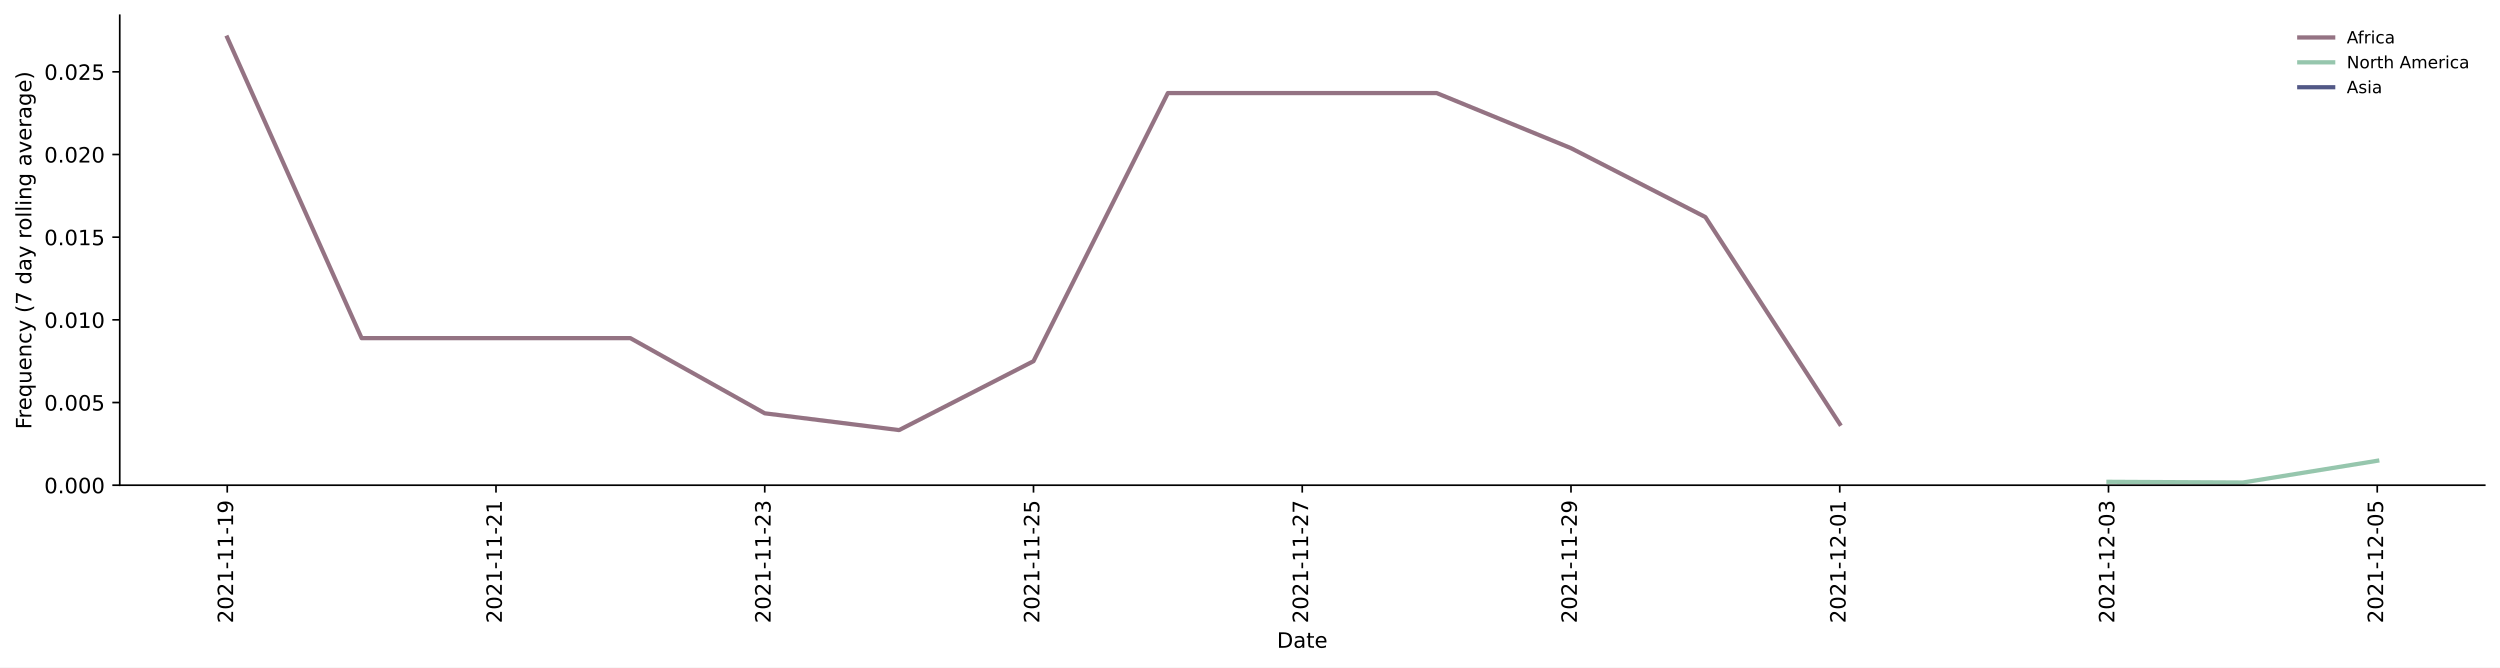
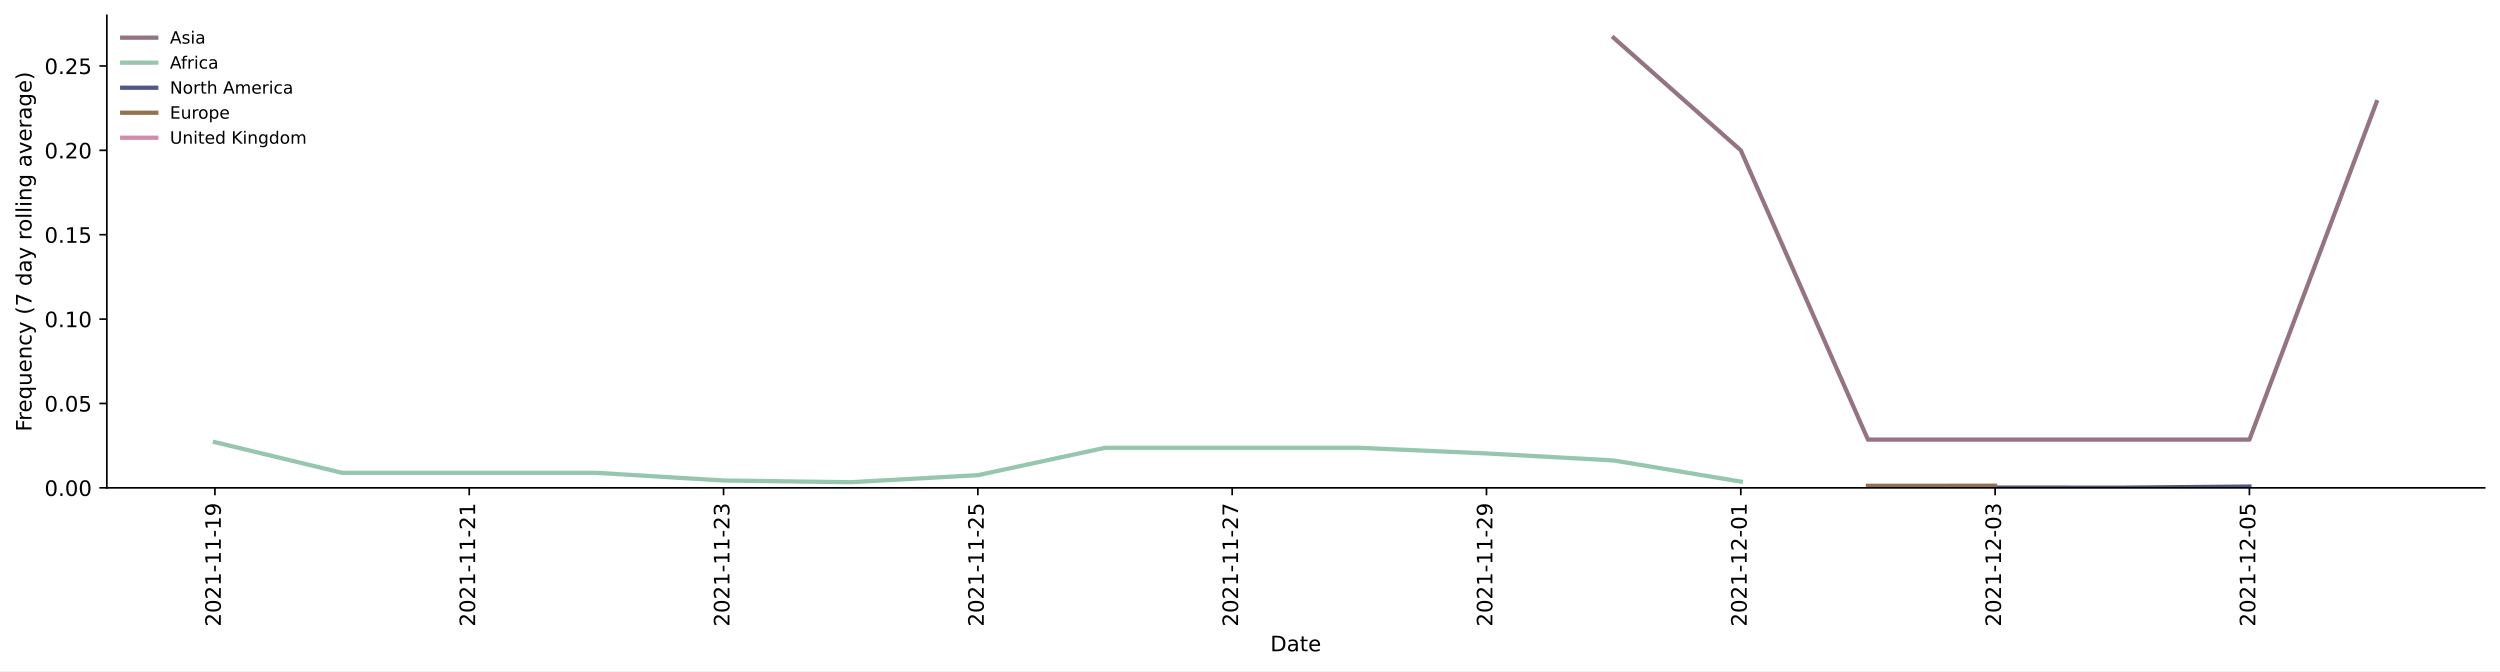
- <svg xmlns="http://www.w3.org/2000/svg" xmlns:xlink="http://www.w3.org/1999/xlink" height="314.954pt" version="1.1" viewBox="0 0 1179.706 314.954" width="1179.706pt">
+ <svg xmlns="http://www.w3.org/2000/svg" xmlns:xlink="http://www.w3.org/1999/xlink" height="314.954pt" version="1.1" viewBox="0 0 1173.344 314.954" width="1173.344pt">
  <defs>
    <style type="text/css">*{stroke-linecap:butt;stroke-linejoin:round;}</style>
  </defs>
  <g id="figure_1">
    <g id="patch_1">
-       <path d="M 0 314.954  L 1179.706 314.954  L 1179.706 0  L 0 0  z " style="fill:#ffffff;" />
+       <path d="M 0 314.954  L 1173.344 314.954  L 1173.344 0  L 0 0  z " style="fill:#ffffff;" />
    </g>
    <g id="axes_1">
      <g id="patch_2">
-         <path d="M 56.506 228.96  L 1172.506 228.96  L 1172.506 7.2  L 56.506 7.2  z " style="fill:#ffffff;" />
+         <path d="M 50.144 228.96  L 1166.144 228.96  L 1166.144 7.2  L 50.144 7.2  z " style="fill:#ffffff;" />
      </g>
      <g id="matplotlib.axis_1">
        <g id="xtick_1">
          <g id="line2d_1">
            <defs>
-               <path d="M 0 0  L 0 3.5  " id="m4ff0726800" style="stroke:#000000;stroke-width:0.8;" />
-             </defs>
-             <g>
-               <use style="stroke:#000000;stroke-width:0.8;" x="107.234" xlink:href="#m4ff0726800" y="228.96" />
+               <path d="M 0 0  L 0 3.5  " id="m8ef178c2e2" style="stroke:#000000;stroke-width:0.8;" />
+             </defs>
+             <g>
+               <use style="stroke:#000000;stroke-width:0.8;" x="100.871" xlink:href="#m8ef178c2e2" y="228.96" />
            </g>
          </g>
          <g id="text_1">
-             <g transform="translate(109.9929 294.0756)rotate(-90)scale(0.1 -0.1)">
+             <g transform="translate(103.6304 294.0756)rotate(-90)scale(0.1 -0.1)">
              <defs>
                <path d="M 1228 531  L 3431 531  L 3431 0  L 469 0  L 469 531  Q 828 903 1448 1529  Q 2069 2156 2228 2338  Q 2531 2678 2651 2914  Q 2772 3150 2772 3378  Q 2772 3750 2511 3984  Q 2250 4219 1831 4219  Q 1534 4219 1204 4116  Q 875 4013 500 3803  L 500 4441  Q 881 4594 1212 4672  Q 1544 4750 1819 4750  Q 2544 4750 2975 4387  Q 3406 4025 3406 3419  Q 3406 3131 3298 2873  Q 3191 2616 2906 2266  Q 2828 2175 2409 1742  Q 1991 1309 1228 531  z " id="DejaVuSans-32" transform="scale(0.015625)" />
                <path d="M 2034 4250  Q 1547 4250 1301 3770  Q 1056 3291 1056 2328  Q 1056 1369 1301 889  Q 1547 409 2034 409  Q 2525 409 2770 889  Q 3016 1369 3016 2328  Q 3016 3291 2770 3770  Q 2525 4250 2034 4250  z M 2034 4750  Q 2819 4750 3233 4129  Q 3647 3509 3647 2328  Q 3647 1150 3233 529  Q 2819 -91 2034 -91  Q 1250 -91 836 529  Q 422 1150 422 2328  Q 422 3509 836 4129  Q 1250 4750 2034 4750  z " id="DejaVuSans-30" transform="scale(0.015625)" />
                <path d="M 794 531  L 1825 531  L 1825 4091  L 703 3866  L 703 4441  L 1819 4666  L 2450 4666  L 2450 531  L 3481 531  L 3481 0  L 794 0  L 794 531  z " id="DejaVuSans-31" transform="scale(0.015625)" />
                <path d="M 313 2009  L 1997 2009  L 1997 1497  L 313 1497  L 313 2009  z " id="DejaVuSans-2d" transform="scale(0.015625)" />
                <path d="M 703 97  L 703 672  Q 941 559 1184 500  Q 1428 441 1663 441  Q 2288 441 2617 861  Q 2947 1281 2994 2138  Q 2813 1869 2534 1725  Q 2256 1581 1919 1581  Q 1219 1581 811 2004  Q 403 2428 403 3163  Q 403 3881 828 4315  Q 1253 4750 1959 4750  Q 2769 4750 3195 4129  Q 3622 3509 3622 2328  Q 3622 1225 3098 567  Q 2575 -91 1691 -91  Q 1453 -91 1209 -44  Q 966 3 703 97  z M 1959 2075  Q 2384 2075 2632 2365  Q 2881 2656 2881 3163  Q 2881 3666 2632 3958  Q 2384 4250 1959 4250  Q 1534 4250 1286 3958  Q 1038 3666 1038 3163  Q 1038 2656 1286 2365  Q 1534 2075 1959 2075  z " id="DejaVuSans-39" transform="scale(0.015625)" />
              </defs>
              <use xlink:href="#DejaVuSans-32" />
              <use x="63.623" xlink:href="#DejaVuSans-30" />
              <use x="127.246" xlink:href="#DejaVuSans-32" />
              <use x="190.869" xlink:href="#DejaVuSans-31" />
              <use x="254.492" xlink:href="#DejaVuSans-2d" />
              <use x="290.576" xlink:href="#DejaVuSans-31" />
              <use x="354.199" xlink:href="#DejaVuSans-31" />
              <use x="417.822" xlink:href="#DejaVuSans-2d" />
              <use x="453.906" xlink:href="#DejaVuSans-31" />
              <use x="517.529" xlink:href="#DejaVuSans-39" />
            </g>
          </g>
        </g>
        <g id="xtick_2">
          <g id="line2d_2">
            <g>
-               <use style="stroke:#000000;stroke-width:0.8;" x="234.052" xlink:href="#m4ff0726800" y="228.96" />
+               <use style="stroke:#000000;stroke-width:0.8;" x="220.229" xlink:href="#m8ef178c2e2" y="228.96" />
            </g>
          </g>
          <g id="text_2">
-             <g transform="translate(236.8111 294.0756)rotate(-90)scale(0.1 -0.1)">
+             <g transform="translate(222.9887 294.0756)rotate(-90)scale(0.1 -0.1)">
              <use xlink:href="#DejaVuSans-32" />
              <use x="63.623" xlink:href="#DejaVuSans-30" />
              <use x="127.246" xlink:href="#DejaVuSans-32" />
              <use x="190.869" xlink:href="#DejaVuSans-31" />
              <use x="254.492" xlink:href="#DejaVuSans-2d" />
              <use x="290.576" xlink:href="#DejaVuSans-31" />
              <use x="354.199" xlink:href="#DejaVuSans-31" />
              <use x="417.822" xlink:href="#DejaVuSans-2d" />
              <use x="453.906" xlink:href="#DejaVuSans-32" />
              <use x="517.529" xlink:href="#DejaVuSans-31" />
            </g>
          </g>
        </g>
        <g id="xtick_3">
          <g id="line2d_3">
            <g>
-               <use style="stroke:#000000;stroke-width:0.8;" x="360.87" xlink:href="#m4ff0726800" y="228.96" />
+               <use style="stroke:#000000;stroke-width:0.8;" x="339.588" xlink:href="#m8ef178c2e2" y="228.96" />
            </g>
          </g>
          <g id="text_3">
-             <g transform="translate(363.6293 294.0756)rotate(-90)scale(0.1 -0.1)">
+             <g transform="translate(342.347 294.0756)rotate(-90)scale(0.1 -0.1)">
              <defs>
                <path d="M 2597 2516  Q 3050 2419 3304 2112  Q 3559 1806 3559 1356  Q 3559 666 3084 287  Q 2609 -91 1734 -91  Q 1441 -91 1130 -33  Q 819 25 488 141  L 488 750  Q 750 597 1062 519  Q 1375 441 1716 441  Q 2309 441 2620 675  Q 2931 909 2931 1356  Q 2931 1769 2642 2001  Q 2353 2234 1838 2234  L 1294 2234  L 1294 2753  L 1863 2753  Q 2328 2753 2575 2939  Q 2822 3125 2822 3475  Q 2822 3834 2567 4026  Q 2313 4219 1838 4219  Q 1578 4219 1281 4162  Q 984 4106 628 3988  L 628 4550  Q 988 4650 1302 4700  Q 1616 4750 1894 4750  Q 2613 4750 3031 4423  Q 3450 4097 3450 3541  Q 3450 3153 3228 2886  Q 3006 2619 2597 2516  z " id="DejaVuSans-33" transform="scale(0.015625)" />
              </defs>
              <use xlink:href="#DejaVuSans-32" />
              <use x="63.623" xlink:href="#DejaVuSans-30" />
              <use x="127.246" xlink:href="#DejaVuSans-32" />
              <use x="190.869" xlink:href="#DejaVuSans-31" />
              <use x="254.492" xlink:href="#DejaVuSans-2d" />
              <use x="290.576" xlink:href="#DejaVuSans-31" />
              <use x="354.199" xlink:href="#DejaVuSans-31" />
              <use x="417.822" xlink:href="#DejaVuSans-2d" />
              <use x="453.906" xlink:href="#DejaVuSans-32" />
              <use x="517.529" xlink:href="#DejaVuSans-33" />
            </g>
          </g>
        </g>
        <g id="xtick_4">
          <g id="line2d_4">
            <g>
-               <use style="stroke:#000000;stroke-width:0.8;" x="487.688" xlink:href="#m4ff0726800" y="228.96" />
+               <use style="stroke:#000000;stroke-width:0.8;" x="458.946" xlink:href="#m8ef178c2e2" y="228.96" />
            </g>
          </g>
          <g id="text_4">
-             <g transform="translate(490.4474 294.0756)rotate(-90)scale(0.1 -0.1)">
+             <g transform="translate(461.7053 294.0756)rotate(-90)scale(0.1 -0.1)">
              <defs>
                <path d="M 691 4666  L 3169 4666  L 3169 4134  L 1269 4134  L 1269 2991  Q 1406 3038 1543 3061  Q 1681 3084 1819 3084  Q 2600 3084 3056 2656  Q 3513 2228 3513 1497  Q 3513 744 3044 326  Q 2575 -91 1722 -91  Q 1428 -91 1123 -41  Q 819 9 494 109  L 494 744  Q 775 591 1075 516  Q 1375 441 1709 441  Q 2250 441 2565 725  Q 2881 1009 2881 1497  Q 2881 1984 2565 2268  Q 2250 2553 1709 2553  Q 1456 2553 1204 2497  Q 953 2441 691 2322  L 691 4666  z " id="DejaVuSans-35" transform="scale(0.015625)" />
              </defs>
              <use xlink:href="#DejaVuSans-32" />
              <use x="63.623" xlink:href="#DejaVuSans-30" />
              <use x="127.246" xlink:href="#DejaVuSans-32" />
              <use x="190.869" xlink:href="#DejaVuSans-31" />
              <use x="254.492" xlink:href="#DejaVuSans-2d" />
              <use x="290.576" xlink:href="#DejaVuSans-31" />
              <use x="354.199" xlink:href="#DejaVuSans-31" />
              <use x="417.822" xlink:href="#DejaVuSans-2d" />
              <use x="453.906" xlink:href="#DejaVuSans-32" />
              <use x="517.529" xlink:href="#DejaVuSans-35" />
            </g>
          </g>
        </g>
        <g id="xtick_5">
          <g id="line2d_5">
            <g>
-               <use style="stroke:#000000;stroke-width:0.8;" x="614.506" xlink:href="#m4ff0726800" y="228.96" />
+               <use style="stroke:#000000;stroke-width:0.8;" x="578.304" xlink:href="#m8ef178c2e2" y="228.96" />
            </g>
          </g>
          <g id="text_5">
-             <g transform="translate(617.2656 294.0756)rotate(-90)scale(0.1 -0.1)">
+             <g transform="translate(581.0636 294.0756)rotate(-90)scale(0.1 -0.1)">
              <defs>
                <path d="M 525 4666  L 3525 4666  L 3525 4397  L 1831 0  L 1172 0  L 2766 4134  L 525 4134  L 525 4666  z " id="DejaVuSans-37" transform="scale(0.015625)" />
              </defs>
              <use xlink:href="#DejaVuSans-32" />
              <use x="63.623" xlink:href="#DejaVuSans-30" />
              <use x="127.246" xlink:href="#DejaVuSans-32" />
              <use x="190.869" xlink:href="#DejaVuSans-31" />
              <use x="254.492" xlink:href="#DejaVuSans-2d" />
              <use x="290.576" xlink:href="#DejaVuSans-31" />
              <use x="354.199" xlink:href="#DejaVuSans-31" />
              <use x="417.822" xlink:href="#DejaVuSans-2d" />
              <use x="453.906" xlink:href="#DejaVuSans-32" />
              <use x="517.529" xlink:href="#DejaVuSans-37" />
            </g>
          </g>
        </g>
        <g id="xtick_6">
          <g id="line2d_6">
            <g>
-               <use style="stroke:#000000;stroke-width:0.8;" x="741.324" xlink:href="#m4ff0726800" y="228.96" />
+               <use style="stroke:#000000;stroke-width:0.8;" x="697.662" xlink:href="#m8ef178c2e2" y="228.96" />
            </g>
          </g>
          <g id="text_6">
-             <g transform="translate(744.0838 294.0756)rotate(-90)scale(0.1 -0.1)">
+             <g transform="translate(700.4218 294.0756)rotate(-90)scale(0.1 -0.1)">
              <use xlink:href="#DejaVuSans-32" />
              <use x="63.623" xlink:href="#DejaVuSans-30" />
              <use x="127.246" xlink:href="#DejaVuSans-32" />
              <use x="190.869" xlink:href="#DejaVuSans-31" />
              <use x="254.492" xlink:href="#DejaVuSans-2d" />
              <use x="290.576" xlink:href="#DejaVuSans-31" />
              <use x="354.199" xlink:href="#DejaVuSans-31" />
              <use x="417.822" xlink:href="#DejaVuSans-2d" />
              <use x="453.906" xlink:href="#DejaVuSans-32" />
              <use x="517.529" xlink:href="#DejaVuSans-39" />
            </g>
          </g>
        </g>
        <g id="xtick_7">
          <g id="line2d_7">
            <g>
-               <use style="stroke:#000000;stroke-width:0.8;" x="868.143" xlink:href="#m4ff0726800" y="228.96" />
+               <use style="stroke:#000000;stroke-width:0.8;" x="817.021" xlink:href="#m8ef178c2e2" y="228.96" />
            </g>
          </g>
          <g id="text_7">
-             <g transform="translate(870.902 294.0756)rotate(-90)scale(0.1 -0.1)">
+             <g transform="translate(819.7801 294.0756)rotate(-90)scale(0.1 -0.1)">
              <use xlink:href="#DejaVuSans-32" />
              <use x="63.623" xlink:href="#DejaVuSans-30" />
              <use x="127.246" xlink:href="#DejaVuSans-32" />
              <use x="190.869" xlink:href="#DejaVuSans-31" />
              <use x="254.492" xlink:href="#DejaVuSans-2d" />
              <use x="290.576" xlink:href="#DejaVuSans-31" />
              <use x="354.199" xlink:href="#DejaVuSans-32" />
              <use x="417.822" xlink:href="#DejaVuSans-2d" />
              <use x="453.906" xlink:href="#DejaVuSans-30" />
              <use x="517.529" xlink:href="#DejaVuSans-31" />
            </g>
          </g>
        </g>
        <g id="xtick_8">
          <g id="line2d_8">
            <g>
-               <use style="stroke:#000000;stroke-width:0.8;" x="994.961" xlink:href="#m4ff0726800" y="228.96" />
+               <use style="stroke:#000000;stroke-width:0.8;" x="936.379" xlink:href="#m8ef178c2e2" y="228.96" />
            </g>
          </g>
          <g id="text_8">
-             <g transform="translate(997.7202 294.0756)rotate(-90)scale(0.1 -0.1)">
+             <g transform="translate(939.1384 294.0756)rotate(-90)scale(0.1 -0.1)">
              <use xlink:href="#DejaVuSans-32" />
              <use x="63.623" xlink:href="#DejaVuSans-30" />
              <use x="127.246" xlink:href="#DejaVuSans-32" />
              <use x="190.869" xlink:href="#DejaVuSans-31" />
              <use x="254.492" xlink:href="#DejaVuSans-2d" />
              <use x="290.576" xlink:href="#DejaVuSans-31" />
              <use x="354.199" xlink:href="#DejaVuSans-32" />
              <use x="417.822" xlink:href="#DejaVuSans-2d" />
              <use x="453.906" xlink:href="#DejaVuSans-30" />
              <use x="517.529" xlink:href="#DejaVuSans-33" />
            </g>
          </g>
        </g>
        <g id="xtick_9">
          <g id="line2d_9">
            <g>
-               <use style="stroke:#000000;stroke-width:0.8;" x="1121.779" xlink:href="#m4ff0726800" y="228.96" />
+               <use style="stroke:#000000;stroke-width:0.8;" x="1055.737" xlink:href="#m8ef178c2e2" y="228.96" />
            </g>
          </g>
          <g id="text_9">
-             <g transform="translate(1124.538 294.0756)rotate(-90)scale(0.1 -0.1)">
+             <g transform="translate(1058.497 294.0756)rotate(-90)scale(0.1 -0.1)">
              <use xlink:href="#DejaVuSans-32" />
              <use x="63.623" xlink:href="#DejaVuSans-30" />
              <use x="127.246" xlink:href="#DejaVuSans-32" />
              <use x="190.869" xlink:href="#DejaVuSans-31" />
              <use x="254.492" xlink:href="#DejaVuSans-2d" />
              <use x="290.576" xlink:href="#DejaVuSans-31" />
              <use x="354.199" xlink:href="#DejaVuSans-32" />
              <use x="417.822" xlink:href="#DejaVuSans-2d" />
              <use x="453.906" xlink:href="#DejaVuSans-30" />
              <use x="517.529" xlink:href="#DejaVuSans-35" />
            </g>
          </g>
        </g>
        <g id="text_10">
-           <g transform="translate(602.5555 305.6741)scale(0.1 -0.1)">
+           <g transform="translate(596.193 305.6741)scale(0.1 -0.1)">
            <defs>
              <path d="M 1259 4147  L 1259 519  L 2022 519  Q 2988 519 3436 956  Q 3884 1394 3884 2338  Q 3884 3275 3436 3711  Q 2988 4147 2022 4147  L 1259 4147  z M 628 4666  L 1925 4666  Q 3281 4666 3915 4102  Q 4550 3538 4550 2338  Q 4550 1131 3912 565  Q 3275 0 1925 0  L 628 0  L 628 4666  z " id="DejaVuSans-44" transform="scale(0.015625)" />
              <path d="M 2194 1759  Q 1497 1759 1228 1600  Q 959 1441 959 1056  Q 959 750 1161 570  Q 1363 391 1709 391  Q 2188 391 2477 730  Q 2766 1069 2766 1631  L 2766 1759  L 2194 1759  z M 3341 1997  L 3341 0  L 2766 0  L 2766 531  Q 2569 213 2275 61  Q 1981 -91 1556 -91  Q 1019 -91 701 211  Q 384 513 384 1019  Q 384 1609 779 1909  Q 1175 2209 1959 2209  L 2766 2209  L 2766 2266  Q 2766 2663 2505 2880  Q 2244 3097 1772 3097  Q 1472 3097 1187 3025  Q 903 2953 641 2809  L 641 3341  Q 956 3463 1253 3523  Q 1550 3584 1831 3584  Q 2591 3584 2966 3190  Q 3341 2797 3341 1997  z " id="DejaVuSans-61" transform="scale(0.015625)" />
              <path d="M 1172 4494  L 1172 3500  L 2356 3500  L 2356 3053  L 1172 3053  L 1172 1153  Q 1172 725 1289 603  Q 1406 481 1766 481  L 2356 481  L 2356 0  L 1766 0  Q 1100 0 847 248  Q 594 497 594 1153  L 594 3053  L 172 3053  L 172 3500  L 594 3500  L 594 4494  L 1172 4494  z " id="DejaVuSans-74" transform="scale(0.015625)" />
              <path d="M 3597 1894  L 3597 1613  L 953 1613  Q 991 1019 1311 708  Q 1631 397 2203 397  Q 2534 397 2845 478  Q 3156 559 3463 722  L 3463 178  Q 3153 47 2828 -22  Q 2503 -91 2169 -91  Q 1331 -91 842 396  Q 353 884 353 1716  Q 353 2575 817 3079  Q 1281 3584 2069 3584  Q 2775 3584 3186 3129  Q 3597 2675 3597 1894  z M 3022 2063  Q 3016 2534 2758 2815  Q 2500 3097 2075 3097  Q 1594 3097 1305 2825  Q 1016 2553 972 2059  L 3022 2063  z " id="DejaVuSans-65" transform="scale(0.015625)" />
            </defs>
            <use xlink:href="#DejaVuSans-44" />
            <use x="77.002" xlink:href="#DejaVuSans-61" />
            <use x="138.281" xlink:href="#DejaVuSans-74" />
            <use x="177.49" xlink:href="#DejaVuSans-65" />
          </g>
        </g>
      </g>
      <g id="matplotlib.axis_2">
        <g id="ytick_1">
          <g id="line2d_10">
            <defs>
-               <path d="M 0 0  L -3.5 0  " id="m274458a9f3" style="stroke:#000000;stroke-width:0.8;" />
-             </defs>
-             <g>
-               <use style="stroke:#000000;stroke-width:0.8;" x="56.506" xlink:href="#m274458a9f3" y="228.96" />
+               <path d="M 0 0  L -3.5 0  " id="m56d62d9e25" style="stroke:#000000;stroke-width:0.8;" />
+             </defs>
+             <g>
+               <use style="stroke:#000000;stroke-width:0.8;" x="50.144" xlink:href="#m56d62d9e25" y="228.96" />
            </g>
          </g>
          <g id="text_11">
            <g transform="translate(20.87813 232.7592)scale(0.1 -0.1)">
              <defs>
                <path d="M 684 794  L 1344 794  L 1344 0  L 684 0  L 684 794  z " id="DejaVuSans-2e" transform="scale(0.015625)" />
              </defs>
              <use xlink:href="#DejaVuSans-30" />
              <use x="63.623" xlink:href="#DejaVuSans-2e" />
              <use x="95.41" xlink:href="#DejaVuSans-30" />
              <use x="159.033" xlink:href="#DejaVuSans-30" />
-               <use x="222.656" xlink:href="#DejaVuSans-30" />
            </g>
          </g>
        </g>
        <g id="ytick_2">
          <g id="line2d_11">
            <g>
-               <use style="stroke:#000000;stroke-width:0.8;" x="56.506" xlink:href="#m274458a9f3" y="189.946" />
+               <use style="stroke:#000000;stroke-width:0.8;" x="50.144" xlink:href="#m56d62d9e25" y="189.359" />
            </g>
          </g>
          <g id="text_12">
-             <g transform="translate(20.87813 193.7454)scale(0.1 -0.1)">
+             <g transform="translate(20.87813 193.1585)scale(0.1 -0.1)">
              <use xlink:href="#DejaVuSans-30" />
              <use x="63.623" xlink:href="#DejaVuSans-2e" />
              <use x="95.41" xlink:href="#DejaVuSans-30" />
-               <use x="159.033" xlink:href="#DejaVuSans-30" />
-               <use x="222.656" xlink:href="#DejaVuSans-35" />
+               <use x="159.033" xlink:href="#DejaVuSans-35" />
            </g>
          </g>
        </g>
        <g id="ytick_3">
          <g id="line2d_12">
            <g>
-               <use style="stroke:#000000;stroke-width:0.8;" x="56.506" xlink:href="#m274458a9f3" y="150.932" />
+               <use style="stroke:#000000;stroke-width:0.8;" x="50.144" xlink:href="#m56d62d9e25" y="149.759" />
            </g>
          </g>
          <g id="text_13">
-             <g transform="translate(20.87813 154.7316)scale(0.1 -0.1)">
+             <g transform="translate(20.87813 153.5577)scale(0.1 -0.1)">
              <use xlink:href="#DejaVuSans-30" />
              <use x="63.623" xlink:href="#DejaVuSans-2e" />
-               <use x="95.41" xlink:href="#DejaVuSans-30" />
-               <use x="159.033" xlink:href="#DejaVuSans-31" />
-               <use x="222.656" xlink:href="#DejaVuSans-30" />
+               <use x="95.41" xlink:href="#DejaVuSans-31" />
+               <use x="159.033" xlink:href="#DejaVuSans-30" />
            </g>
          </g>
        </g>
        <g id="ytick_4">
          <g id="line2d_13">
            <g>
-               <use style="stroke:#000000;stroke-width:0.8;" x="56.506" xlink:href="#m274458a9f3" y="111.919" />
+               <use style="stroke:#000000;stroke-width:0.8;" x="50.144" xlink:href="#m56d62d9e25" y="110.158" />
            </g>
          </g>
          <g id="text_14">
-             <g transform="translate(20.87813 115.7178)scale(0.1 -0.1)">
+             <g transform="translate(20.87813 113.957)scale(0.1 -0.1)">
              <use xlink:href="#DejaVuSans-30" />
              <use x="63.623" xlink:href="#DejaVuSans-2e" />
-               <use x="95.41" xlink:href="#DejaVuSans-30" />
-               <use x="159.033" xlink:href="#DejaVuSans-31" />
-               <use x="222.656" xlink:href="#DejaVuSans-35" />
+               <use x="95.41" xlink:href="#DejaVuSans-31" />
+               <use x="159.033" xlink:href="#DejaVuSans-35" />
            </g>
          </g>
        </g>
        <g id="ytick_5">
          <g id="line2d_14">
            <g>
-               <use style="stroke:#000000;stroke-width:0.8;" x="56.506" xlink:href="#m274458a9f3" y="72.905" />
+               <use style="stroke:#000000;stroke-width:0.8;" x="50.144" xlink:href="#m56d62d9e25" y="70.557" />
            </g>
          </g>
          <g id="text_15">
-             <g transform="translate(20.87813 76.70397)scale(0.1 -0.1)">
+             <g transform="translate(20.87813 74.35622)scale(0.1 -0.1)">
              <use xlink:href="#DejaVuSans-30" />
              <use x="63.623" xlink:href="#DejaVuSans-2e" />
-               <use x="95.41" xlink:href="#DejaVuSans-30" />
-               <use x="159.033" xlink:href="#DejaVuSans-32" />
-               <use x="222.656" xlink:href="#DejaVuSans-30" />
+               <use x="95.41" xlink:href="#DejaVuSans-32" />
+               <use x="159.033" xlink:href="#DejaVuSans-30" />
            </g>
          </g>
        </g>
        <g id="ytick_6">
          <g id="line2d_15">
            <g>
-               <use style="stroke:#000000;stroke-width:0.8;" x="56.506" xlink:href="#m274458a9f3" y="33.891" />
+               <use style="stroke:#000000;stroke-width:0.8;" x="50.144" xlink:href="#m56d62d9e25" y="30.956" />
            </g>
          </g>
          <g id="text_16">
-             <g transform="translate(20.87813 37.69016)scale(0.1 -0.1)">
+             <g transform="translate(20.87813 34.75548)scale(0.1 -0.1)">
              <use xlink:href="#DejaVuSans-30" />
              <use x="63.623" xlink:href="#DejaVuSans-2e" />
-               <use x="95.41" xlink:href="#DejaVuSans-30" />
-               <use x="159.033" xlink:href="#DejaVuSans-32" />
-               <use x="222.656" xlink:href="#DejaVuSans-35" />
+               <use x="95.41" xlink:href="#DejaVuSans-32" />
+               <use x="159.033" xlink:href="#DejaVuSans-35" />
            </g>
          </g>
        </g>
        <g id="text_17">
          <g transform="translate(14.79844 202.5292)rotate(-90)scale(0.1 -0.1)">
            <defs>
              <path d="M 628 4666  L 3309 4666  L 3309 4134  L 1259 4134  L 1259 2759  L 3109 2759  L 3109 2228  L 1259 2228  L 1259 0  L 628 0  L 628 4666  z " id="DejaVuSans-46" transform="scale(0.015625)" />
              <path d="M 2631 2963  Q 2534 3019 2420 3045  Q 2306 3072 2169 3072  Q 1681 3072 1420 2755  Q 1159 2438 1159 1844  L 1159 0  L 581 0  L 581 3500  L 1159 3500  L 1159 2956  Q 1341 3275 1631 3429  Q 1922 3584 2338 3584  Q 2397 3584 2469 3576  Q 2541 3569 2628 3553  L 2631 2963  z " id="DejaVuSans-72" transform="scale(0.015625)" />
              <path d="M 947 1747  Q 947 1113 1208 752  Q 1469 391 1925 391  Q 2381 391 2643 752  Q 2906 1113 2906 1747  Q 2906 2381 2643 2742  Q 2381 3103 1925 3103  Q 1469 3103 1208 2742  Q 947 2381 947 1747  z M 2906 525  Q 2725 213 2448 61  Q 2172 -91 1784 -91  Q 1150 -91 751 415  Q 353 922 353 1747  Q 353 2572 751 3078  Q 1150 3584 1784 3584  Q 2172 3584 2448 3432  Q 2725 3281 2906 2969  L 2906 3500  L 3481 3500  L 3481 -1331  L 2906 -1331  L 2906 525  z " id="DejaVuSans-71" transform="scale(0.015625)" />
              <path d="M 544 1381  L 544 3500  L 1119 3500  L 1119 1403  Q 1119 906 1312 657  Q 1506 409 1894 409  Q 2359 409 2629 706  Q 2900 1003 2900 1516  L 2900 3500  L 3475 3500  L 3475 0  L 2900 0  L 2900 538  Q 2691 219 2414 64  Q 2138 -91 1772 -91  Q 1169 -91 856 284  Q 544 659 544 1381  z M 1991 3584  L 1991 3584  z " id="DejaVuSans-75" transform="scale(0.015625)" />
              <path d="M 3513 2113  L 3513 0  L 2938 0  L 2938 2094  Q 2938 2591 2744 2837  Q 2550 3084 2163 3084  Q 1697 3084 1428 2787  Q 1159 2491 1159 1978  L 1159 0  L 581 0  L 581 3500  L 1159 3500  L 1159 2956  Q 1366 3272 1645 3428  Q 1925 3584 2291 3584  Q 2894 3584 3203 3211  Q 3513 2838 3513 2113  z " id="DejaVuSans-6e" transform="scale(0.015625)" />
              <path d="M 3122 3366  L 3122 2828  Q 2878 2963 2633 3030  Q 2388 3097 2138 3097  Q 1578 3097 1268 2742  Q 959 2388 959 1747  Q 959 1106 1268 751  Q 1578 397 2138 397  Q 2388 397 2633 464  Q 2878 531 3122 666  L 3122 134  Q 2881 22 2623 -34  Q 2366 -91 2075 -91  Q 1284 -91 818 406  Q 353 903 353 1747  Q 353 2603 823 3093  Q 1294 3584 2113 3584  Q 2378 3584 2631 3529  Q 2884 3475 3122 3366  z " id="DejaVuSans-63" transform="scale(0.015625)" />
              <path d="M 2059 -325  Q 1816 -950 1584 -1140  Q 1353 -1331 966 -1331  L 506 -1331  L 506 -850  L 844 -850  Q 1081 -850 1212 -737  Q 1344 -625 1503 -206  L 1606 56  L 191 3500  L 800 3500  L 1894 763  L 2988 3500  L 3597 3500  L 2059 -325  z " id="DejaVuSans-79" transform="scale(0.015625)" />
              <path id="DejaVuSans-20" transform="scale(0.015625)" />
              <path d="M 1984 4856  Q 1566 4138 1362 3434  Q 1159 2731 1159 2009  Q 1159 1288 1364 580  Q 1569 -128 1984 -844  L 1484 -844  Q 1016 -109 783 600  Q 550 1309 550 2009  Q 550 2706 781 3412  Q 1013 4119 1484 4856  L 1984 4856  z " id="DejaVuSans-28" transform="scale(0.015625)" />
              <path d="M 2906 2969  L 2906 4863  L 3481 4863  L 3481 0  L 2906 0  L 2906 525  Q 2725 213 2448 61  Q 2172 -91 1784 -91  Q 1150 -91 751 415  Q 353 922 353 1747  Q 353 2572 751 3078  Q 1150 3584 1784 3584  Q 2172 3584 2448 3432  Q 2725 3281 2906 2969  z M 947 1747  Q 947 1113 1208 752  Q 1469 391 1925 391  Q 2381 391 2643 752  Q 2906 1113 2906 1747  Q 2906 2381 2643 2742  Q 2381 3103 1925 3103  Q 1469 3103 1208 2742  Q 947 2381 947 1747  z " id="DejaVuSans-64" transform="scale(0.015625)" />
              <path d="M 1959 3097  Q 1497 3097 1228 2736  Q 959 2375 959 1747  Q 959 1119 1226 758  Q 1494 397 1959 397  Q 2419 397 2687 759  Q 2956 1122 2956 1747  Q 2956 2369 2687 2733  Q 2419 3097 1959 3097  z M 1959 3584  Q 2709 3584 3137 3096  Q 3566 2609 3566 1747  Q 3566 888 3137 398  Q 2709 -91 1959 -91  Q 1206 -91 779 398  Q 353 888 353 1747  Q 353 2609 779 3096  Q 1206 3584 1959 3584  z " id="DejaVuSans-6f" transform="scale(0.015625)" />
              <path d="M 603 4863  L 1178 4863  L 1178 0  L 603 0  L 603 4863  z " id="DejaVuSans-6c" transform="scale(0.015625)" />
              <path d="M 603 3500  L 1178 3500  L 1178 0  L 603 0  L 603 3500  z M 603 4863  L 1178 4863  L 1178 4134  L 603 4134  L 603 4863  z " id="DejaVuSans-69" transform="scale(0.015625)" />
              <path d="M 2906 1791  Q 2906 2416 2648 2759  Q 2391 3103 1925 3103  Q 1463 3103 1205 2759  Q 947 2416 947 1791  Q 947 1169 1205 825  Q 1463 481 1925 481  Q 2391 481 2648 825  Q 2906 1169 2906 1791  z M 3481 434  Q 3481 -459 3084 -895  Q 2688 -1331 1869 -1331  Q 1566 -1331 1297 -1286  Q 1028 -1241 775 -1147  L 775 -588  Q 1028 -725 1275 -790  Q 1522 -856 1778 -856  Q 2344 -856 2625 -561  Q 2906 -266 2906 331  L 2906 616  Q 2728 306 2450 153  Q 2172 0 1784 0  Q 1141 0 747 490  Q 353 981 353 1791  Q 353 2603 747 3093  Q 1141 3584 1784 3584  Q 2172 3584 2450 3431  Q 2728 3278 2906 2969  L 2906 3500  L 3481 3500  L 3481 434  z " id="DejaVuSans-67" transform="scale(0.015625)" />
              <path d="M 191 3500  L 800 3500  L 1894 563  L 2988 3500  L 3597 3500  L 2284 0  L 1503 0  L 191 3500  z " id="DejaVuSans-76" transform="scale(0.015625)" />
              <path d="M 513 4856  L 1013 4856  Q 1481 4119 1714 3412  Q 1947 2706 1947 2009  Q 1947 1309 1714 600  Q 1481 -109 1013 -844  L 513 -844  Q 928 -128 1133 580  Q 1338 1288 1338 2009  Q 1338 2731 1133 3434  Q 928 4138 513 4856  z " id="DejaVuSans-29" transform="scale(0.015625)" />
            </defs>
            <use xlink:href="#DejaVuSans-46" />
            <use x="50.27" xlink:href="#DejaVuSans-72" />
            <use x="89.133" xlink:href="#DejaVuSans-65" />
            <use x="150.656" xlink:href="#DejaVuSans-71" />
            <use x="214.133" xlink:href="#DejaVuSans-75" />
            <use x="277.512" xlink:href="#DejaVuSans-65" />
            <use x="339.035" xlink:href="#DejaVuSans-6e" />
            <use x="402.414" xlink:href="#DejaVuSans-63" />
            <use x="457.395" xlink:href="#DejaVuSans-79" />
            <use x="516.574" xlink:href="#DejaVuSans-20" />
            <use x="548.361" xlink:href="#DejaVuSans-28" />
            <use x="587.375" xlink:href="#DejaVuSans-37" />
            <use x="650.998" xlink:href="#DejaVuSans-20" />
            <use x="682.785" xlink:href="#DejaVuSans-64" />
            <use x="746.262" xlink:href="#DejaVuSans-61" />
            <use x="807.541" xlink:href="#DejaVuSans-79" />
            <use x="866.721" xlink:href="#DejaVuSans-20" />
            <use x="898.508" xlink:href="#DejaVuSans-72" />
            <use x="937.371" xlink:href="#DejaVuSans-6f" />
            <use x="998.553" xlink:href="#DejaVuSans-6c" />
            <use x="1026.336" xlink:href="#DejaVuSans-6c" />
            <use x="1054.119" xlink:href="#DejaVuSans-69" />
            <use x="1081.902" xlink:href="#DejaVuSans-6e" />
            <use x="1145.281" xlink:href="#DejaVuSans-67" />
            <use x="1208.758" xlink:href="#DejaVuSans-20" />
            <use x="1240.545" xlink:href="#DejaVuSans-61" />
            <use x="1301.824" xlink:href="#DejaVuSans-76" />
            <use x="1361.004" xlink:href="#DejaVuSans-65" />
            <use x="1422.527" xlink:href="#DejaVuSans-72" />
            <use x="1463.641" xlink:href="#DejaVuSans-61" />
            <use x="1524.92" xlink:href="#DejaVuSans-67" />
            <use x="1588.396" xlink:href="#DejaVuSans-65" />
            <use x="1649.92" xlink:href="#DejaVuSans-29" />
          </g>
        </g>
      </g>
      <g id="line2d_16">
-         <path clip-path="url(#p69a706f196)" d="M 107.234 17.699  L 170.643 159.568  L 234.052 159.568  L 297.461 159.568  L 360.87 195.035  L 424.279 202.951  L 487.688 170.439  L 551.097 43.908  L 614.506 43.908  L 677.915 43.908  L 741.324 69.917  L 804.734 102.429  L 868.143 200.061  " style="fill:none;stroke:#947383;stroke-linecap:square;stroke-width:2;" />
+         <path clip-path="url(#p78e3f8251e)" d="M 757.342 17.756  L 817.021 70.557  L 876.7 206.331  L 936.379 206.331  L 996.058 206.331  L 1055.737 206.331  L 1115.416 47.928  " style="fill:none;stroke:#947383;stroke-linecap:square;stroke-width:2;" />
      </g>
      <g id="line2d_17">
-         <path clip-path="url(#p69a706f196)" d="M 994.961 227.354  L 1058.37 227.688  L 1121.779 217.421  " style="fill:none;stroke:#96c6ad;stroke-linecap:square;stroke-width:2;" />
+         <path clip-path="url(#p78e3f8251e)" d="M 100.871 207.516  L 160.55 221.916  L 220.229 221.916  L 279.908 221.916  L 339.588 225.516  L 399.267 226.32  L 458.946 223.02  L 518.625 210.176  L 578.304 210.176  L 637.983 210.176  L 697.662 212.816  L 757.342 216.117  L 817.021 226.027  " style="fill:none;stroke:#96c6ad;stroke-linecap:square;stroke-width:2;" />
      </g>
      <g id="line2d_18">
-         <path clip-path="url(#p69a706f196)" style="fill:none;stroke:#525886;stroke-linecap:square;stroke-width:2;" />
+         <path clip-path="url(#p78e3f8251e)" d="M 936.379 228.845  L 996.058 228.876  L 1055.737 228.355  " style="fill:none;stroke:#525886;stroke-linecap:square;stroke-width:2;" />
+       </g>
+       <g id="line2d_19">
+         <path clip-path="url(#p78e3f8251e)" d="M 876.7 228.018  L 936.379 227.97  " style="fill:none;stroke:#937252;stroke-linecap:square;stroke-width:2;" />
+       </g>
+       <g id="line2d_20">
+         <path clip-path="url(#p78e3f8251e)" style="fill:none;stroke:#d18cad;stroke-linecap:square;stroke-width:2;" />
      </g>
      <g id="patch_3">
-         <path d="M 56.506 228.96  L 56.506 7.2  " style="fill:none;stroke:#000000;stroke-linecap:square;stroke-linejoin:miter;stroke-width:0.8;" />
+         <path d="M 50.144 228.96  L 50.144 7.2  " style="fill:none;stroke:#000000;stroke-linecap:square;stroke-linejoin:miter;stroke-width:0.8;" />
      </g>
      <g id="patch_4">
-         <path d="M 56.506 228.96  L 1172.506 228.96  " style="fill:none;stroke:#000000;stroke-linecap:square;stroke-linejoin:miter;stroke-width:0.8;" />
+         <path d="M 50.144 228.96  L 1166.144 228.96  " style="fill:none;stroke:#000000;stroke-linecap:square;stroke-linejoin:miter;stroke-width:0.8;" />
      </g>
      <g id="legend_1">
-         <g id="line2d_19">
-           <path d="M 1084.989 17.679  L 1100.989 17.679  " style="fill:none;stroke:#947383;stroke-linecap:square;stroke-width:2;" />
-         </g>
-         <g id="line2d_20" />
+         <g id="line2d_21">
+           <path d="M 57.344 17.679  L 73.344 17.679  " style="fill:none;stroke:#947383;stroke-linecap:square;stroke-width:2;" />
+         </g>
+         <g id="line2d_22" />
        <g id="text_18">
-           <g transform="translate(1107.389 20.47875)scale(0.08 -0.08)">
+           <g transform="translate(79.74375 20.47875)scale(0.08 -0.08)">
            <defs>
              <path d="M 2188 4044  L 1331 1722  L 3047 1722  L 2188 4044  z M 1831 4666  L 2547 4666  L 4325 0  L 3669 0  L 3244 1197  L 1141 1197  L 716 0  L 50 0  L 1831 4666  z " id="DejaVuSans-41" transform="scale(0.015625)" />
+               <path d="M 2834 3397  L 2834 2853  Q 2591 2978 2328 3040  Q 2066 3103 1784 3103  Q 1356 3103 1142 2972  Q 928 2841 928 2578  Q 928 2378 1081 2264  Q 1234 2150 1697 2047  L 1894 2003  Q 2506 1872 2764 1633  Q 3022 1394 3022 966  Q 3022 478 2636 193  Q 2250 -91 1575 -91  Q 1294 -91 989 -36  Q 684 19 347 128  L 347 722  Q 666 556 975 473  Q 1284 391 1588 391  Q 1994 391 2212 530  Q 2431 669 2431 922  Q 2431 1156 2273 1281  Q 2116 1406 1581 1522  L 1381 1569  Q 847 1681 609 1914  Q 372 2147 372 2553  Q 372 3047 722 3315  Q 1072 3584 1716 3584  Q 2034 3584 2315 3537  Q 2597 3491 2834 3397  z " id="DejaVuSans-73" transform="scale(0.015625)" />
+             </defs>
+             <use xlink:href="#DejaVuSans-41" />
+             <use x="68.408" xlink:href="#DejaVuSans-73" />
+             <use x="120.508" xlink:href="#DejaVuSans-69" />
+             <use x="148.291" xlink:href="#DejaVuSans-61" />
+           </g>
+         </g>
+         <g id="line2d_23">
+           <path d="M 57.344 29.421  L 73.344 29.421  " style="fill:none;stroke:#96c6ad;stroke-linecap:square;stroke-width:2;" />
+         </g>
+         <g id="line2d_24" />
+         <g id="text_19">
+           <g transform="translate(79.74375 32.22125)scale(0.08 -0.08)">
+             <defs>
              <path d="M 2375 4863  L 2375 4384  L 1825 4384  Q 1516 4384 1395 4259  Q 1275 4134 1275 3809  L 1275 3500  L 2222 3500  L 2222 3053  L 1275 3053  L 1275 0  L 697 0  L 697 3053  L 147 3053  L 147 3500  L 697 3500  L 697 3744  Q 697 4328 969 4595  Q 1241 4863 1831 4863  L 2375 4863  z " id="DejaVuSans-66" transform="scale(0.015625)" />
            </defs>
            <use xlink:href="#DejaVuSans-41" />
            <use x="64.783" xlink:href="#DejaVuSans-66" />
            <use x="99.988" xlink:href="#DejaVuSans-72" />
            <use x="141.102" xlink:href="#DejaVuSans-69" />
            <use x="168.885" xlink:href="#DejaVuSans-63" />
            <use x="223.865" xlink:href="#DejaVuSans-61" />
          </g>
        </g>
-         <g id="line2d_21">
-           <path d="M 1084.989 29.421  L 1100.989 29.421  " style="fill:none;stroke:#96c6ad;stroke-linecap:square;stroke-width:2;" />
-         </g>
-         <g id="line2d_22" />
-         <g id="text_19">
-           <g transform="translate(1107.389 32.22125)scale(0.08 -0.08)">
+         <g id="line2d_25">
+           <path d="M 57.344 41.164  L 73.344 41.164  " style="fill:none;stroke:#525886;stroke-linecap:square;stroke-width:2;" />
+         </g>
+         <g id="line2d_26" />
+         <g id="text_20">
+           <g transform="translate(79.74375 43.96375)scale(0.08 -0.08)">
            <defs>
              <path d="M 628 4666  L 1478 4666  L 3547 763  L 3547 4666  L 4159 4666  L 4159 0  L 3309 0  L 1241 3903  L 1241 0  L 628 0  L 628 4666  z " id="DejaVuSans-4e" transform="scale(0.015625)" />
              <path d="M 3513 2113  L 3513 0  L 2938 0  L 2938 2094  Q 2938 2591 2744 2837  Q 2550 3084 2163 3084  Q 1697 3084 1428 2787  Q 1159 2491 1159 1978  L 1159 0  L 581 0  L 581 4863  L 1159 4863  L 1159 2956  Q 1366 3272 1645 3428  Q 1925 3584 2291 3584  Q 2894 3584 3203 3211  Q 3513 2838 3513 2113  z " id="DejaVuSans-68" transform="scale(0.015625)" />
              <path d="M 3328 2828  Q 3544 3216 3844 3400  Q 4144 3584 4550 3584  Q 5097 3584 5394 3201  Q 5691 2819 5691 2113  L 5691 0  L 5113 0  L 5113 2094  Q 5113 2597 4934 2840  Q 4756 3084 4391 3084  Q 3944 3084 3684 2787  Q 3425 2491 3425 1978  L 3425 0  L 2847 0  L 2847 2094  Q 2847 2600 2669 2842  Q 2491 3084 2119 3084  Q 1678 3084 1418 2786  Q 1159 2488 1159 1978  L 1159 0  L 581 0  L 581 3500  L 1159 3500  L 1159 2956  Q 1356 3278 1631 3431  Q 1906 3584 2284 3584  Q 2666 3584 2933 3390  Q 3200 3197 3328 2828  z " id="DejaVuSans-6d" transform="scale(0.015625)" />
            </defs>
            <use xlink:href="#DejaVuSans-4e" />
            <use x="74.805" xlink:href="#DejaVuSans-6f" />
            <use x="135.986" xlink:href="#DejaVuSans-72" />
            <use x="177.1" xlink:href="#DejaVuSans-74" />
            <use x="216.309" xlink:href="#DejaVuSans-68" />
            <use x="279.688" xlink:href="#DejaVuSans-20" />
            <use x="311.475" xlink:href="#DejaVuSans-41" />
            <use x="379.883" xlink:href="#DejaVuSans-6d" />
            <use x="477.295" xlink:href="#DejaVuSans-65" />
            <use x="538.818" xlink:href="#DejaVuSans-72" />
            <use x="579.932" xlink:href="#DejaVuSans-69" />
            <use x="607.715" xlink:href="#DejaVuSans-63" />
            <use x="662.695" xlink:href="#DejaVuSans-61" />
          </g>
        </g>
-         <g id="line2d_23">
-           <path d="M 1084.989 41.164  L 1100.989 41.164  " style="fill:none;stroke:#525886;stroke-linecap:square;stroke-width:2;" />
-         </g>
-         <g id="line2d_24" />
-         <g id="text_20">
-           <g transform="translate(1107.389 43.96375)scale(0.08 -0.08)">
-             <defs>
-               <path d="M 2834 3397  L 2834 2853  Q 2591 2978 2328 3040  Q 2066 3103 1784 3103  Q 1356 3103 1142 2972  Q 928 2841 928 2578  Q 928 2378 1081 2264  Q 1234 2150 1697 2047  L 1894 2003  Q 2506 1872 2764 1633  Q 3022 1394 3022 966  Q 3022 478 2636 193  Q 2250 -91 1575 -91  Q 1294 -91 989 -36  Q 684 19 347 128  L 347 722  Q 666 556 975 473  Q 1284 391 1588 391  Q 1994 391 2212 530  Q 2431 669 2431 922  Q 2431 1156 2273 1281  Q 2116 1406 1581 1522  L 1381 1569  Q 847 1681 609 1914  Q 372 2147 372 2553  Q 372 3047 722 3315  Q 1072 3584 1716 3584  Q 2034 3584 2315 3537  Q 2597 3491 2834 3397  z " id="DejaVuSans-73" transform="scale(0.015625)" />
-             </defs>
-             <use xlink:href="#DejaVuSans-41" />
-             <use x="68.408" xlink:href="#DejaVuSans-73" />
-             <use x="120.508" xlink:href="#DejaVuSans-69" />
-             <use x="148.291" xlink:href="#DejaVuSans-61" />
+         <g id="line2d_27">
+           <path d="M 57.344 52.906  L 73.344 52.906  " style="fill:none;stroke:#937252;stroke-linecap:square;stroke-width:2;" />
+         </g>
+         <g id="line2d_28" />
+         <g id="text_21">
+           <g transform="translate(79.74375 55.70625)scale(0.08 -0.08)">
+             <defs>
+               <path d="M 628 4666  L 3578 4666  L 3578 4134  L 1259 4134  L 1259 2753  L 3481 2753  L 3481 2222  L 1259 2222  L 1259 531  L 3634 531  L 3634 0  L 628 0  L 628 4666  z " id="DejaVuSans-45" transform="scale(0.015625)" />
+               <path d="M 1159 525  L 1159 -1331  L 581 -1331  L 581 3500  L 1159 3500  L 1159 2969  Q 1341 3281 1617 3432  Q 1894 3584 2278 3584  Q 2916 3584 3314 3078  Q 3713 2572 3713 1747  Q 3713 922 3314 415  Q 2916 -91 2278 -91  Q 1894 -91 1617 61  Q 1341 213 1159 525  z M 3116 1747  Q 3116 2381 2855 2742  Q 2594 3103 2138 3103  Q 1681 3103 1420 2742  Q 1159 2381 1159 1747  Q 1159 1113 1420 752  Q 1681 391 2138 391  Q 2594 391 2855 752  Q 3116 1113 3116 1747  z " id="DejaVuSans-70" transform="scale(0.015625)" />
+             </defs>
+             <use xlink:href="#DejaVuSans-45" />
+             <use x="63.184" xlink:href="#DejaVuSans-75" />
+             <use x="126.562" xlink:href="#DejaVuSans-72" />
+             <use x="165.426" xlink:href="#DejaVuSans-6f" />
+             <use x="226.607" xlink:href="#DejaVuSans-70" />
+             <use x="290.084" xlink:href="#DejaVuSans-65" />
+           </g>
+         </g>
+         <g id="line2d_29">
+           <path d="M 57.344 64.649  L 73.344 64.649  " style="fill:none;stroke:#d18cad;stroke-linecap:square;stroke-width:2;" />
+         </g>
+         <g id="line2d_30" />
+         <g id="text_22">
+           <g transform="translate(79.74375 67.44875)scale(0.08 -0.08)">
+             <defs>
+               <path d="M 556 4666  L 1191 4666  L 1191 1831  Q 1191 1081 1462 751  Q 1734 422 2344 422  Q 2950 422 3222 751  Q 3494 1081 3494 1831  L 3494 4666  L 4128 4666  L 4128 1753  Q 4128 841 3676 375  Q 3225 -91 2344 -91  Q 1459 -91 1007 375  Q 556 841 556 1753  L 556 4666  z " id="DejaVuSans-55" transform="scale(0.015625)" />
+               <path d="M 628 4666  L 1259 4666  L 1259 2694  L 3353 4666  L 4166 4666  L 1850 2491  L 4331 0  L 3500 0  L 1259 2247  L 1259 0  L 628 0  L 628 4666  z " id="DejaVuSans-4b" transform="scale(0.015625)" />
+             </defs>
+             <use xlink:href="#DejaVuSans-55" />
+             <use x="73.193" xlink:href="#DejaVuSans-6e" />
+             <use x="136.572" xlink:href="#DejaVuSans-69" />
+             <use x="164.355" xlink:href="#DejaVuSans-74" />
+             <use x="203.564" xlink:href="#DejaVuSans-65" />
+             <use x="265.088" xlink:href="#DejaVuSans-64" />
+             <use x="328.564" xlink:href="#DejaVuSans-20" />
+             <use x="360.352" xlink:href="#DejaVuSans-4b" />
+             <use x="425.928" xlink:href="#DejaVuSans-69" />
+             <use x="453.711" xlink:href="#DejaVuSans-6e" />
+             <use x="517.09" xlink:href="#DejaVuSans-67" />
+             <use x="580.566" xlink:href="#DejaVuSans-64" />
+             <use x="644.043" xlink:href="#DejaVuSans-6f" />
+             <use x="705.225" xlink:href="#DejaVuSans-6d" />
          </g>
        </g>
      </g>
    </g>
  </g>
  <defs>
-     <clipPath id="p69a706f196">
-       <rect height="221.76" width="1116" x="56.506" y="7.2" />
+     <clipPath id="p78e3f8251e">
+       <rect height="221.76" width="1116" x="50.144" y="7.2" />
    </clipPath>
  </defs>
</svg>
